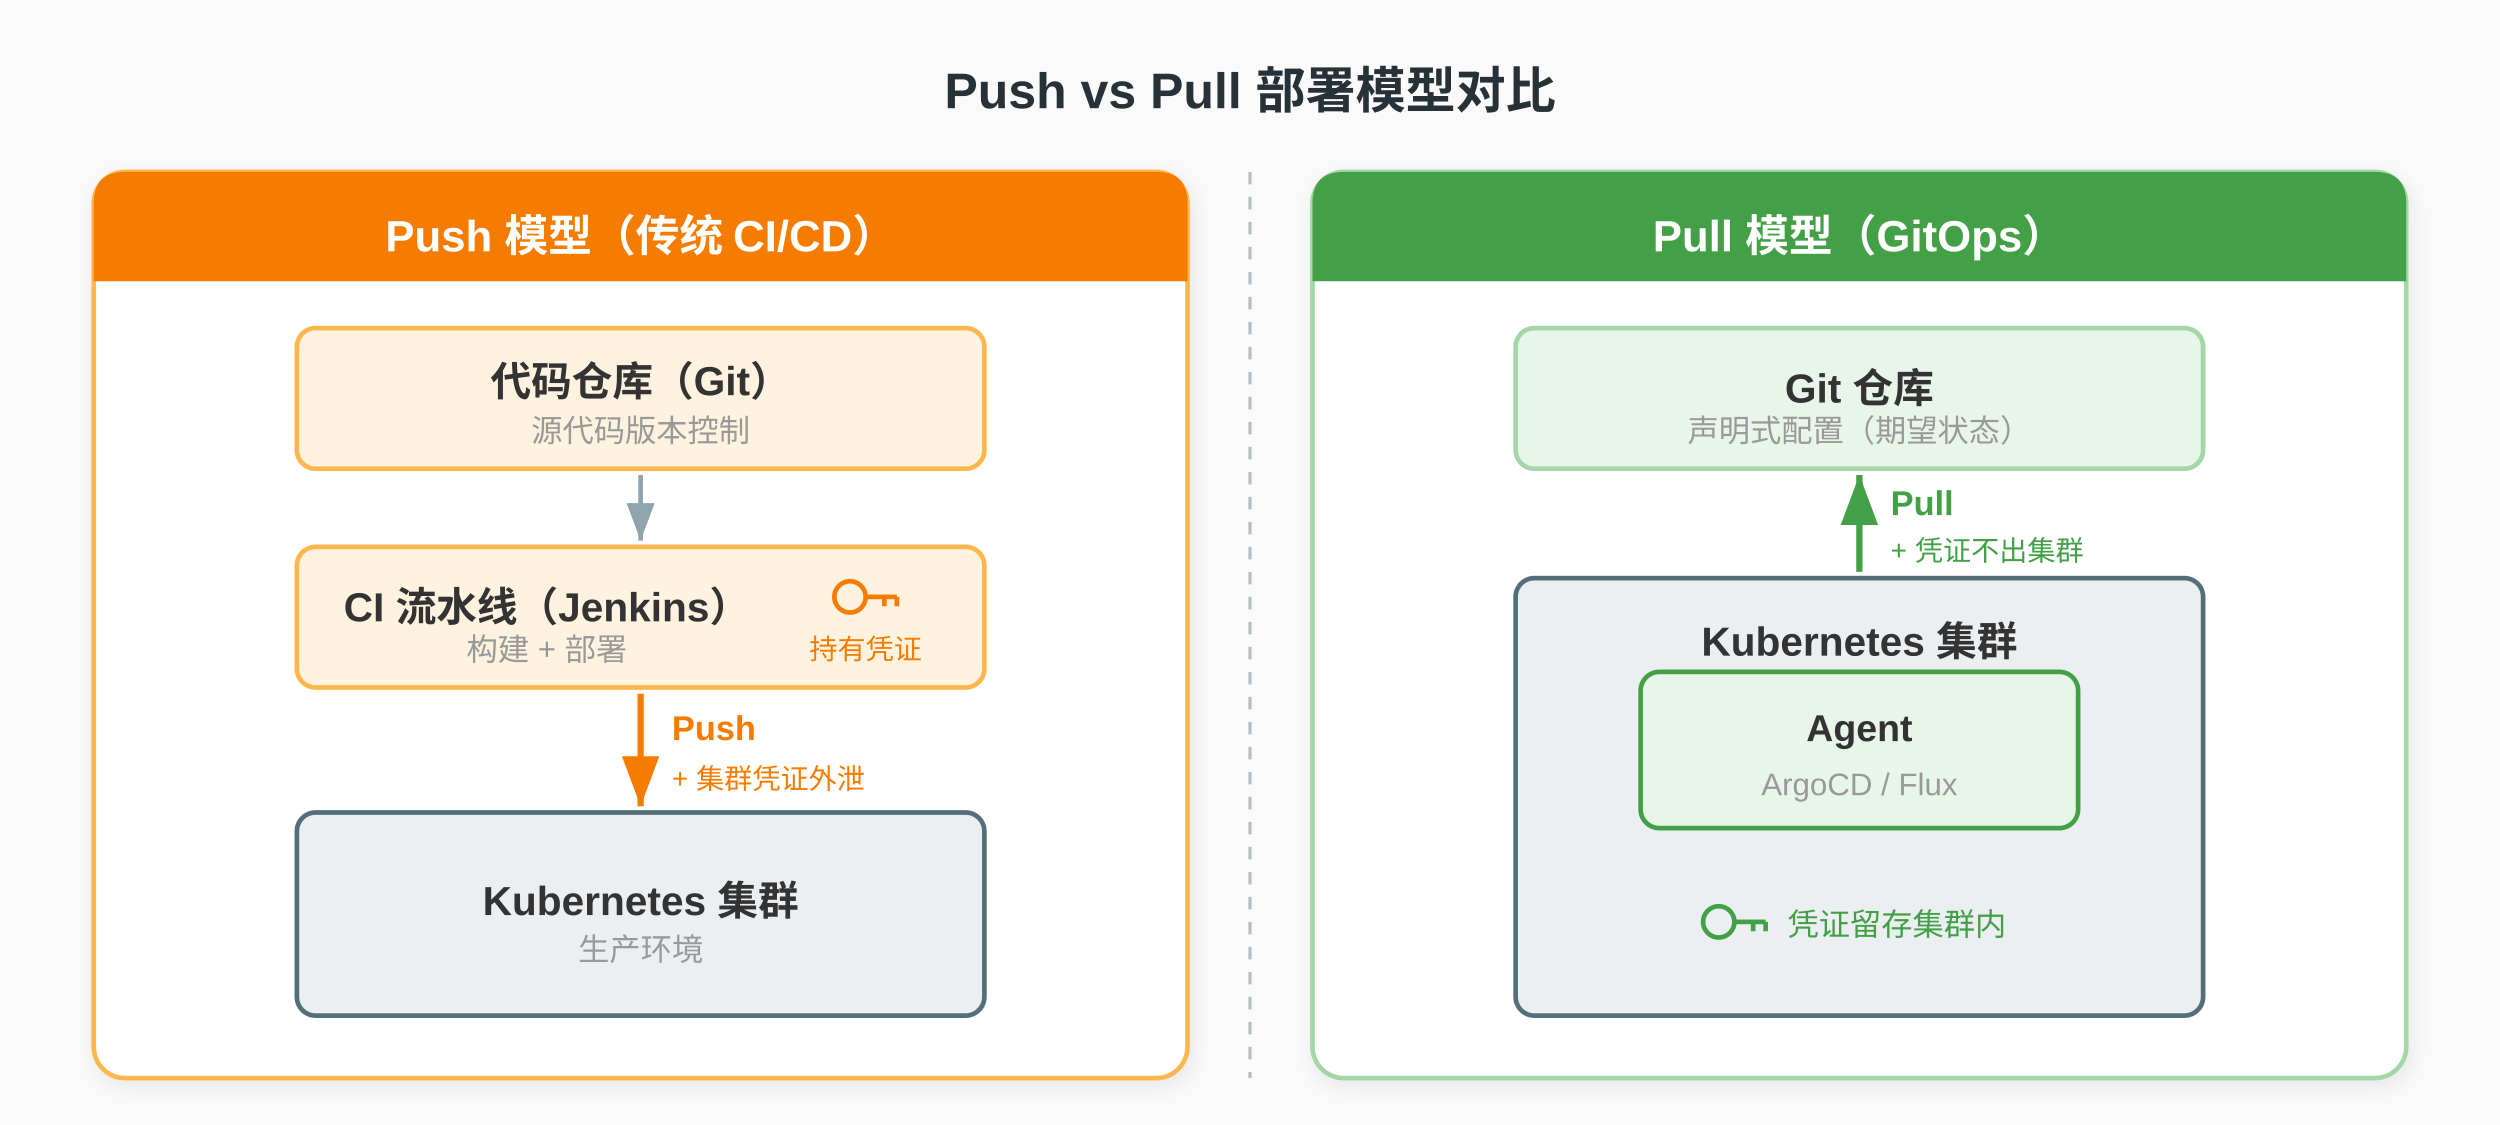
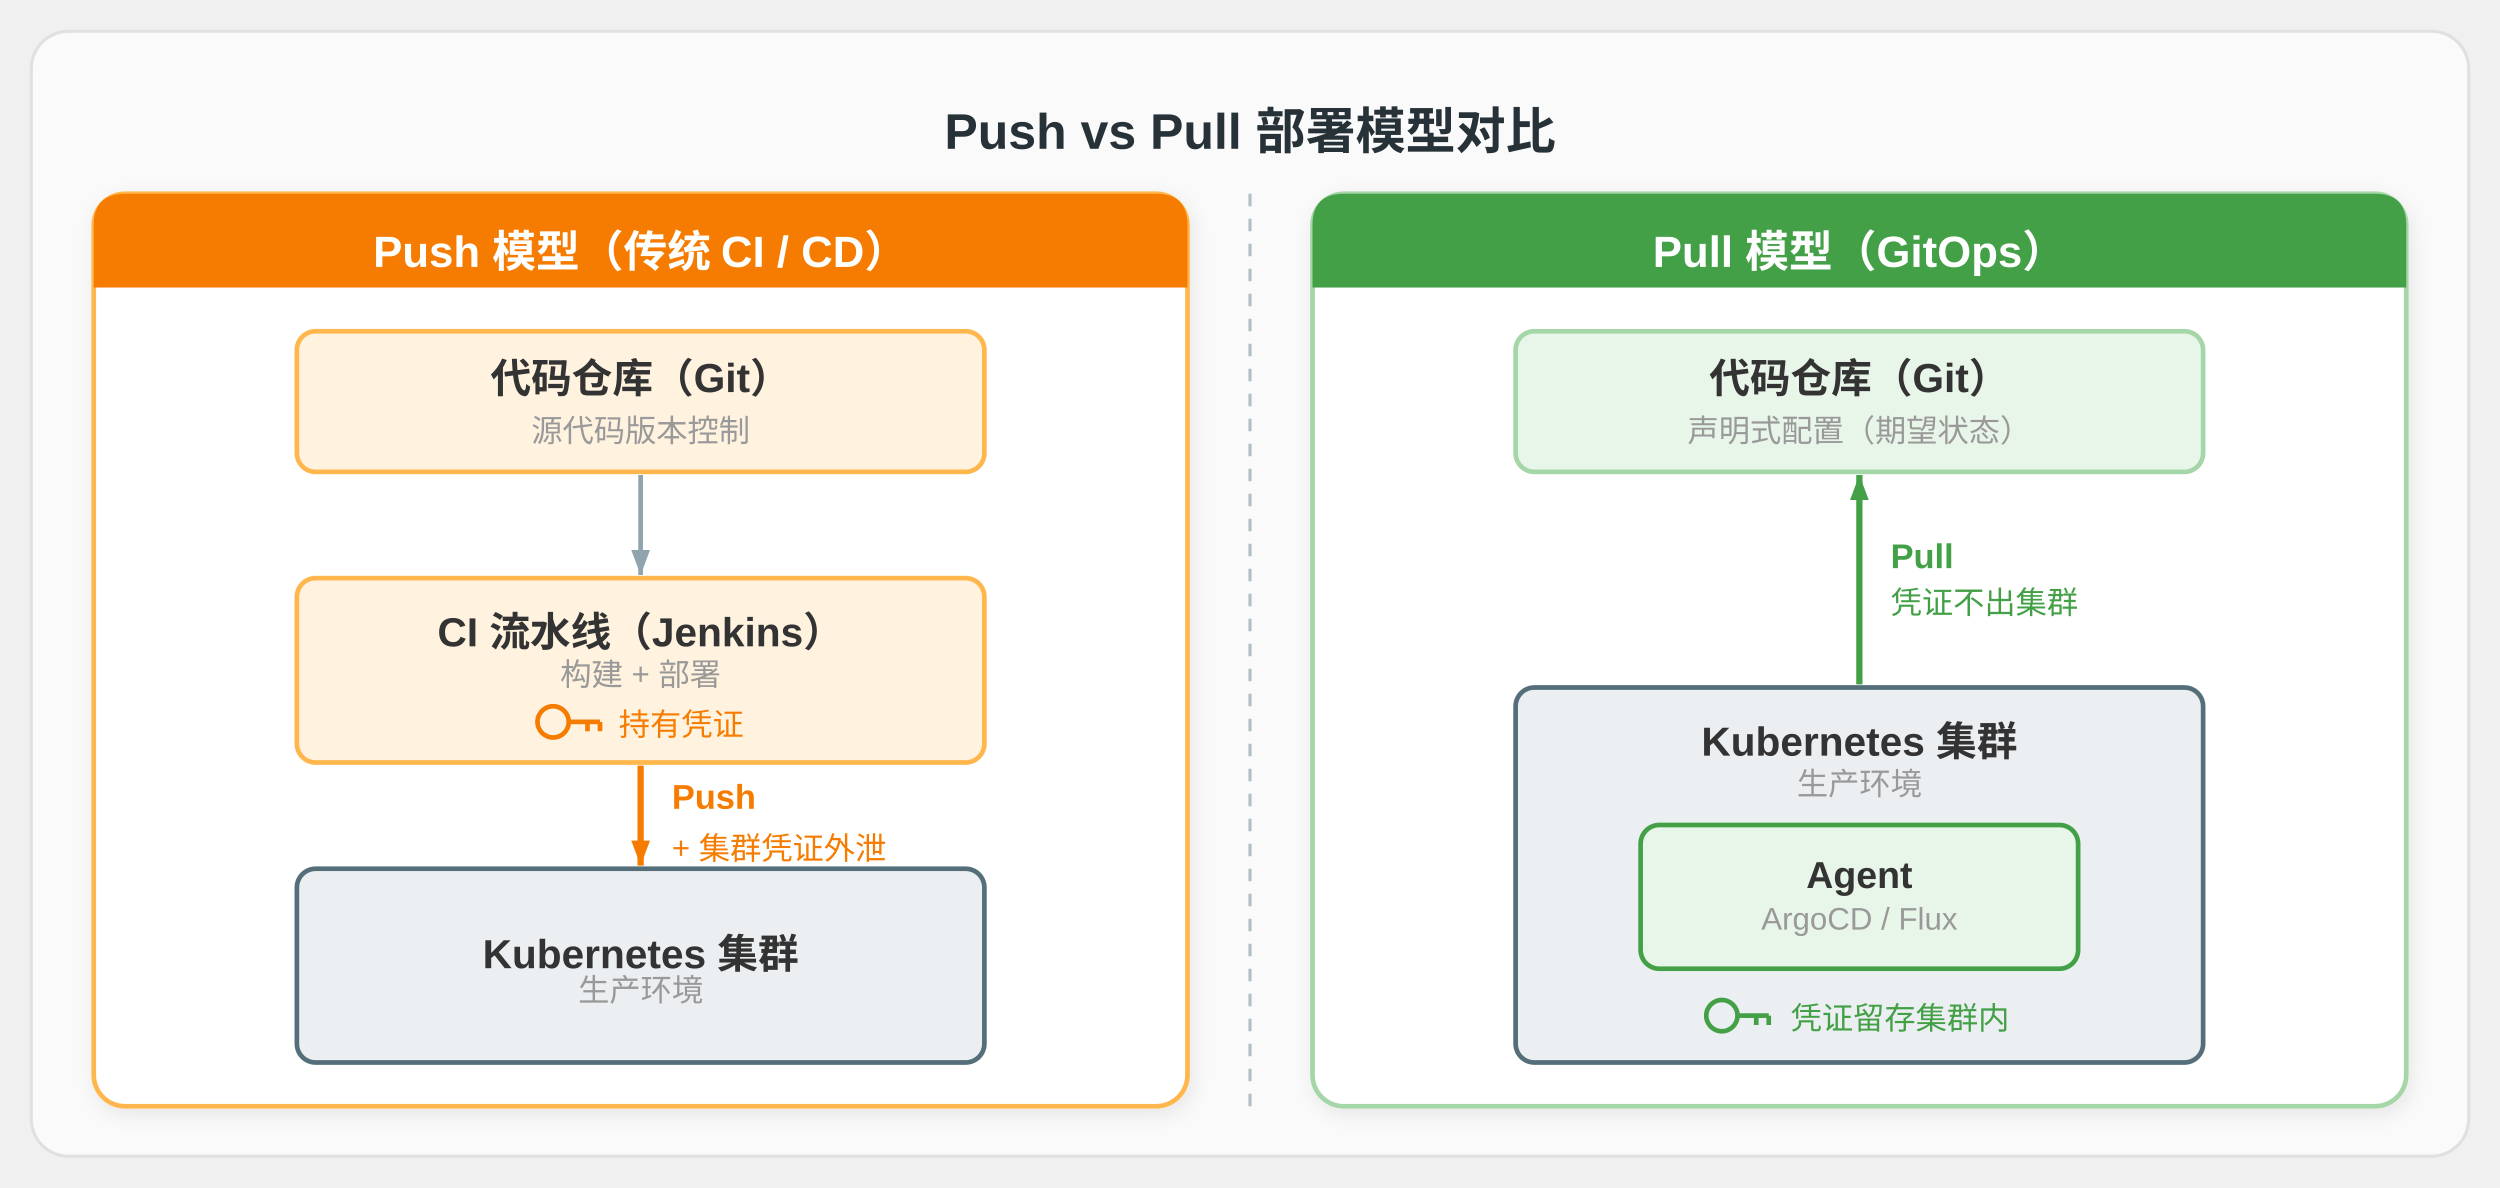
- <svg xmlns="http://www.w3.org/2000/svg" viewBox="0 0 800 360" font-family="'Segoe UI',Arial,sans-serif">
+ <svg xmlns="http://www.w3.org/2000/svg" viewBox="0 0 800 380" font-family="'Segoe UI',Arial,sans-serif">
  <defs>
    <filter id="shadow" x="-20%" y="-20%" width="140%" height="140%">
      <feDropShadow dx="1" dy="2" flood-color="#000" flood-opacity="0.08" stdDeviation="3" />
    </filter>
-     <marker id="arrowOrange" markerWidth="8" markerHeight="6" refX="8" refY="3" orient="auto">
+     <marker id="arrowOrange" markerWidth="8" markerHeight="6" refX="8" refY="3" orient="auto" markerUnits="userSpaceOnUse">
      <path d="M0,0 L8,3 L0,6Z" fill="#F57C00" />
    </marker>
-     <marker id="arrowGreen" markerWidth="8" markerHeight="6" refX="8" refY="3" orient="auto">
+     <marker id="arrowGreen" markerWidth="8" markerHeight="6" refX="8" refY="3" orient="auto" markerUnits="userSpaceOnUse">
      <path d="M0,0 L8,3 L0,6Z" fill="#43A047" />
    </marker>
-     <marker id="arrowGray" markerWidth="8" markerHeight="6" refX="8" refY="3" orient="auto">
+     <marker id="arrowGray" markerWidth="8" markerHeight="6" refX="8" refY="3" orient="auto" markerUnits="userSpaceOnUse">
      <path d="M0,0 L8,3 L0,6Z" fill="#90A4AE" />
    </marker>
  </defs>
-   <rect x="0" y="0" width="800" height="360" fill="#FAFAFA" />
-   <text x="400" y="25" text-anchor="middle" dominant-baseline="central" font-size="16" font-weight="bold" fill="#263238">Push vs Pull 部署模型对比</text>
-   <line x1="400" y1="55" x2="400" y2="345" stroke="#B0BEC5" stroke-width="1" stroke-dasharray="4,4" />
-   <rect x="30" y="55" width="350" height="290" rx="10" fill="#FFFFFF" stroke="#FFB74D" stroke-width="1.5" filter="url(#shadow)" />
-   <path d="M40,55 H370 Q380,55 380,65 V90 H30 V65 Q30,55 40,55Z" fill="#F57C00" />
-   <text x="205" y="72" text-anchor="middle" dominant-baseline="central" font-size="14" font-weight="bold" fill="#FFFFFF">Push 模型（传统 CI/CD）</text>
-   <rect x="95" y="105" width="220" height="45" rx="6" fill="#FFF3E0" stroke="#FFB74D" stroke-width="1.5" />
-   <text x="205" y="121" text-anchor="middle" dominant-baseline="central" font-size="13" font-weight="600" fill="#333333">代码仓库（Git）</text>
+   <rect x="10" y="10" width="780" height="360" rx="12" fill="#FAFAFA" stroke="#E0E0E0" stroke-width="1" />
+   <text x="400" y="38" text-anchor="middle" dominant-baseline="central" font-size="16" font-weight="bold" fill="#263238">Push vs Pull 部署模型对比</text>
+   <line x1="400" y1="62" x2="400" y2="354" stroke="#B0BEC5" stroke-width="1" stroke-dasharray="4,4" />
+   <rect x="30" y="62" width="350" height="292" rx="10" fill="#FFFFFF" stroke="#FFB74D" stroke-width="1.5" filter="url(#shadow)" />
+   <path d="M40,62 H370 Q380,62 380,72 V92 H30 V72 Q30,62 40,62Z" fill="#F57C00" />
+   <text x="205" y="77" text-anchor="middle" dominant-baseline="central" font-size="14" font-weight="bold" fill="#FFFFFF">Push 模型（传统 CI / CD）</text>
+   <rect x="95" y="106" width="220" height="45" rx="6" fill="#FFF3E0" stroke="#FFB74D" stroke-width="1.5" />
+   <text x="205" y="120" text-anchor="middle" dominant-baseline="central" font-size="13" font-weight="600" fill="#333333">代码仓库（Git）</text>
  <text x="205" y="137" text-anchor="middle" dominant-baseline="central" font-size="10" fill="#999999">源代码版本控制</text>
-   <rect x="95" y="175" width="220" height="45" rx="6" fill="#FFF3E0" stroke="#FFB74D" stroke-width="1.5" />
-   <text x="175" y="191" text-anchor="middle" dominant-baseline="central" font-size="13" font-weight="600" fill="#333333">CI 流水线（Jenkins）</text>
-   <text x="175" y="207" text-anchor="middle" dominant-baseline="central" font-size="10" fill="#999999">构建 + 部署</text>
-   <g transform="translate(272,191)">
+   <rect x="95" y="185" width="220" height="59" rx="6" fill="#FFF3E0" stroke="#FFB74D" stroke-width="1.5" />
+   <text x="205" y="199" text-anchor="middle" dominant-baseline="central" font-size="13" font-weight="600" fill="#333333">CI 流水线（Jenkins）</text>
+   <text x="205" y="215" text-anchor="middle" dominant-baseline="central" font-size="10" fill="#999999">构建 + 部署</text>
+   <g transform="translate(177,231)">
    <circle cx="0" cy="0" r="5" fill="none" stroke="#F57C00" stroke-width="1.5" />
    <line x1="5" y1="0" x2="15" y2="0" stroke="#F57C00" stroke-width="1.5" />
    <line x1="11" y1="0" x2="11" y2="3" stroke="#F57C00" stroke-width="1.5" />
    <line x1="15" y1="0" x2="15" y2="3" stroke="#F57C00" stroke-width="1.5" />
  </g>
-   <text x="277" y="207" text-anchor="middle" dominant-baseline="central" font-size="9" fill="#F57C00">持有凭证</text>
-   <rect x="95" y="260" width="220" height="65" rx="6" fill="#ECEFF1" stroke="#546E7A" stroke-width="1.5" />
-   <text x="205" y="285" text-anchor="middle" dominant-baseline="central" font-size="13" font-weight="600" fill="#333333">Kubernetes 集群</text>
-   <text x="205" y="303" text-anchor="middle" dominant-baseline="central" font-size="10" fill="#999999">生产环境</text>
-   <rect x="420" y="55" width="350" height="290" rx="10" fill="#FFFFFF" stroke="#A5D6A7" stroke-width="1.5" filter="url(#shadow)" />
-   <path d="M430,55 H760 Q770,55 770,65 V90 H420 V65 Q420,55 430,55Z" fill="#43A047" />
-   <text x="595" y="72" text-anchor="middle" dominant-baseline="central" font-size="14" font-weight="bold" fill="#FFFFFF">Pull 模型（GitOps）</text>
-   <rect x="485" y="105" width="220" height="45" rx="6" fill="#E8F5E9" stroke="#A5D6A7" stroke-width="1.5" />
-   <text x="595" y="121" text-anchor="middle" dominant-baseline="central" font-size="13" font-weight="600" fill="#333333">Git 仓库</text>
+   <text x="198" y="231" text-anchor="start" dominant-baseline="central" font-size="10" fill="#F57C00">持有凭证</text>
+   <rect x="95" y="278" width="220" height="62" rx="6" fill="#ECEFF1" stroke="#546E7A" stroke-width="1.5" />
+   <text x="205" y="302" text-anchor="middle" dominant-baseline="central" font-size="13" font-weight="600" fill="#333333">Kubernetes 集群</text>
+   <text x="205" y="316" text-anchor="middle" dominant-baseline="central" font-size="10" fill="#999999">生产环境</text>
+   <rect x="420" y="62" width="350" height="292" rx="10" fill="#FFFFFF" stroke="#A5D6A7" stroke-width="1.5" filter="url(#shadow)" />
+   <path d="M430,62 H760 Q770,62 770,72 V92 H420 V72 Q420,62 430,62Z" fill="#43A047" />
+   <text x="595" y="77" text-anchor="middle" dominant-baseline="central" font-size="14" font-weight="bold" fill="#FFFFFF">Pull 模型（GitOps）</text>
+   <rect x="485" y="106" width="220" height="45" rx="6" fill="#E8F5E9" stroke="#A5D6A7" stroke-width="1.5" />
+   <text x="595" y="120" text-anchor="middle" dominant-baseline="central" font-size="13" font-weight="600" fill="#333333">代码仓库（Git）</text>
  <text x="595" y="137" text-anchor="middle" dominant-baseline="central" font-size="10" fill="#999999">声明式配置（期望状态）</text>
-   <rect x="485" y="185" width="220" height="140" rx="6" fill="#ECEFF1" stroke="#546E7A" stroke-width="1.5" />
-   <text x="595" y="202" text-anchor="middle" dominant-baseline="central" font-size="13" font-weight="600" fill="#333333">Kubernetes 集群</text>
-   <rect x="525" y="215" width="140" height="50" rx="6" fill="#E8F5E9" stroke="#43A047" stroke-width="1.5" />
-   <text x="595" y="233" text-anchor="middle" dominant-baseline="central" font-size="12" font-weight="600" fill="#333333">Agent</text>
-   <text x="595" y="251" text-anchor="middle" dominant-baseline="central" font-size="10" fill="#999999">ArgoCD / Flux</text>
-   <g transform="translate(550,295)">
+   <rect x="485" y="220" width="220" height="120" rx="6" fill="#ECEFF1" stroke="#546E7A" stroke-width="1.5" />
+   <text x="595" y="234" text-anchor="middle" dominant-baseline="central" font-size="13" font-weight="600" fill="#333333">Kubernetes 集群</text>
+   <text x="595" y="250" text-anchor="middle" dominant-baseline="central" font-size="10" fill="#999999">生产环境</text>
+   <rect x="525" y="264" width="140" height="46" rx="6" fill="#E8F5E9" stroke="#43A047" stroke-width="1.5" />
+   <text x="595" y="280" text-anchor="middle" dominant-baseline="central" font-size="12" font-weight="600" fill="#333333">Agent</text>
+   <text x="595" y="294" text-anchor="middle" dominant-baseline="central" font-size="10" fill="#999999">ArgoCD / Flux</text>
+   <g transform="translate(551,325)">
    <circle cx="0" cy="0" r="5" fill="none" stroke="#43A047" stroke-width="1.5" />
    <line x1="5" y1="0" x2="15" y2="0" stroke="#43A047" stroke-width="1.5" />
    <line x1="11" y1="0" x2="11" y2="3" stroke="#43A047" stroke-width="1.5" />
    <line x1="15" y1="0" x2="15" y2="3" stroke="#43A047" stroke-width="1.5" />
  </g>
-   <text x="572" y="295" text-anchor="start" dominant-baseline="central" font-size="10" fill="#43A047">凭证留存集群内</text>
-   <line x1="205" y1="152" x2="205" y2="173" stroke="#90A4AE" stroke-width="1.5" marker-end="url(#arrowGray)" />
-   <line x1="205" y1="222" x2="205" y2="258" stroke="#F57C00" stroke-width="2" marker-end="url(#arrowOrange)" />
-   <text x="215" y="233" text-anchor="start" dominant-baseline="central" font-size="11" font-weight="600" fill="#F57C00">Push</text>
-   <text x="215" y="247" text-anchor="start" dominant-baseline="central" font-size="9" fill="#F57C00">+ 集群凭证外泄</text>
-   <line x1="595" y1="183" x2="595" y2="152" stroke="#43A047" stroke-width="2" marker-end="url(#arrowGreen)" />
-   <text x="605" y="161" text-anchor="start" dominant-baseline="central" font-size="11" font-weight="600" fill="#43A047">Pull</text>
-   <text x="605" y="174" text-anchor="start" dominant-baseline="central" font-size="9" fill="#43A047">+ 凭证不出集群</text>
+   <text x="573" y="325" text-anchor="start" dominant-baseline="central" font-size="10" fill="#43A047">凭证留存集群内</text>
+   <line x1="205" y1="152" x2="205" y2="184" stroke="#90A4AE" stroke-width="1.5" marker-end="url(#arrowGray)" />
+   <line x1="205" y1="245" x2="205" y2="277" stroke="#F57C00" stroke-width="2" marker-end="url(#arrowOrange)" />
+   <text x="215" y="255" text-anchor="start" dominant-baseline="central" font-size="11" font-weight="600" fill="#F57C00">Push</text>
+   <text x="215" y="269" text-anchor="start" dominant-baseline="central" font-size="10" fill="#F57C00">+ 集群凭证外泄</text>
+   <line x1="595" y1="219" x2="595" y2="152" stroke="#43A047" stroke-width="2" marker-end="url(#arrowGreen)" />
+   <text x="605" y="178" text-anchor="start" dominant-baseline="central" font-size="11" font-weight="600" fill="#43A047">Pull</text>
+   <text x="605" y="192" text-anchor="start" dominant-baseline="central" font-size="10" fill="#43A047">凭证不出集群</text>
</svg>
